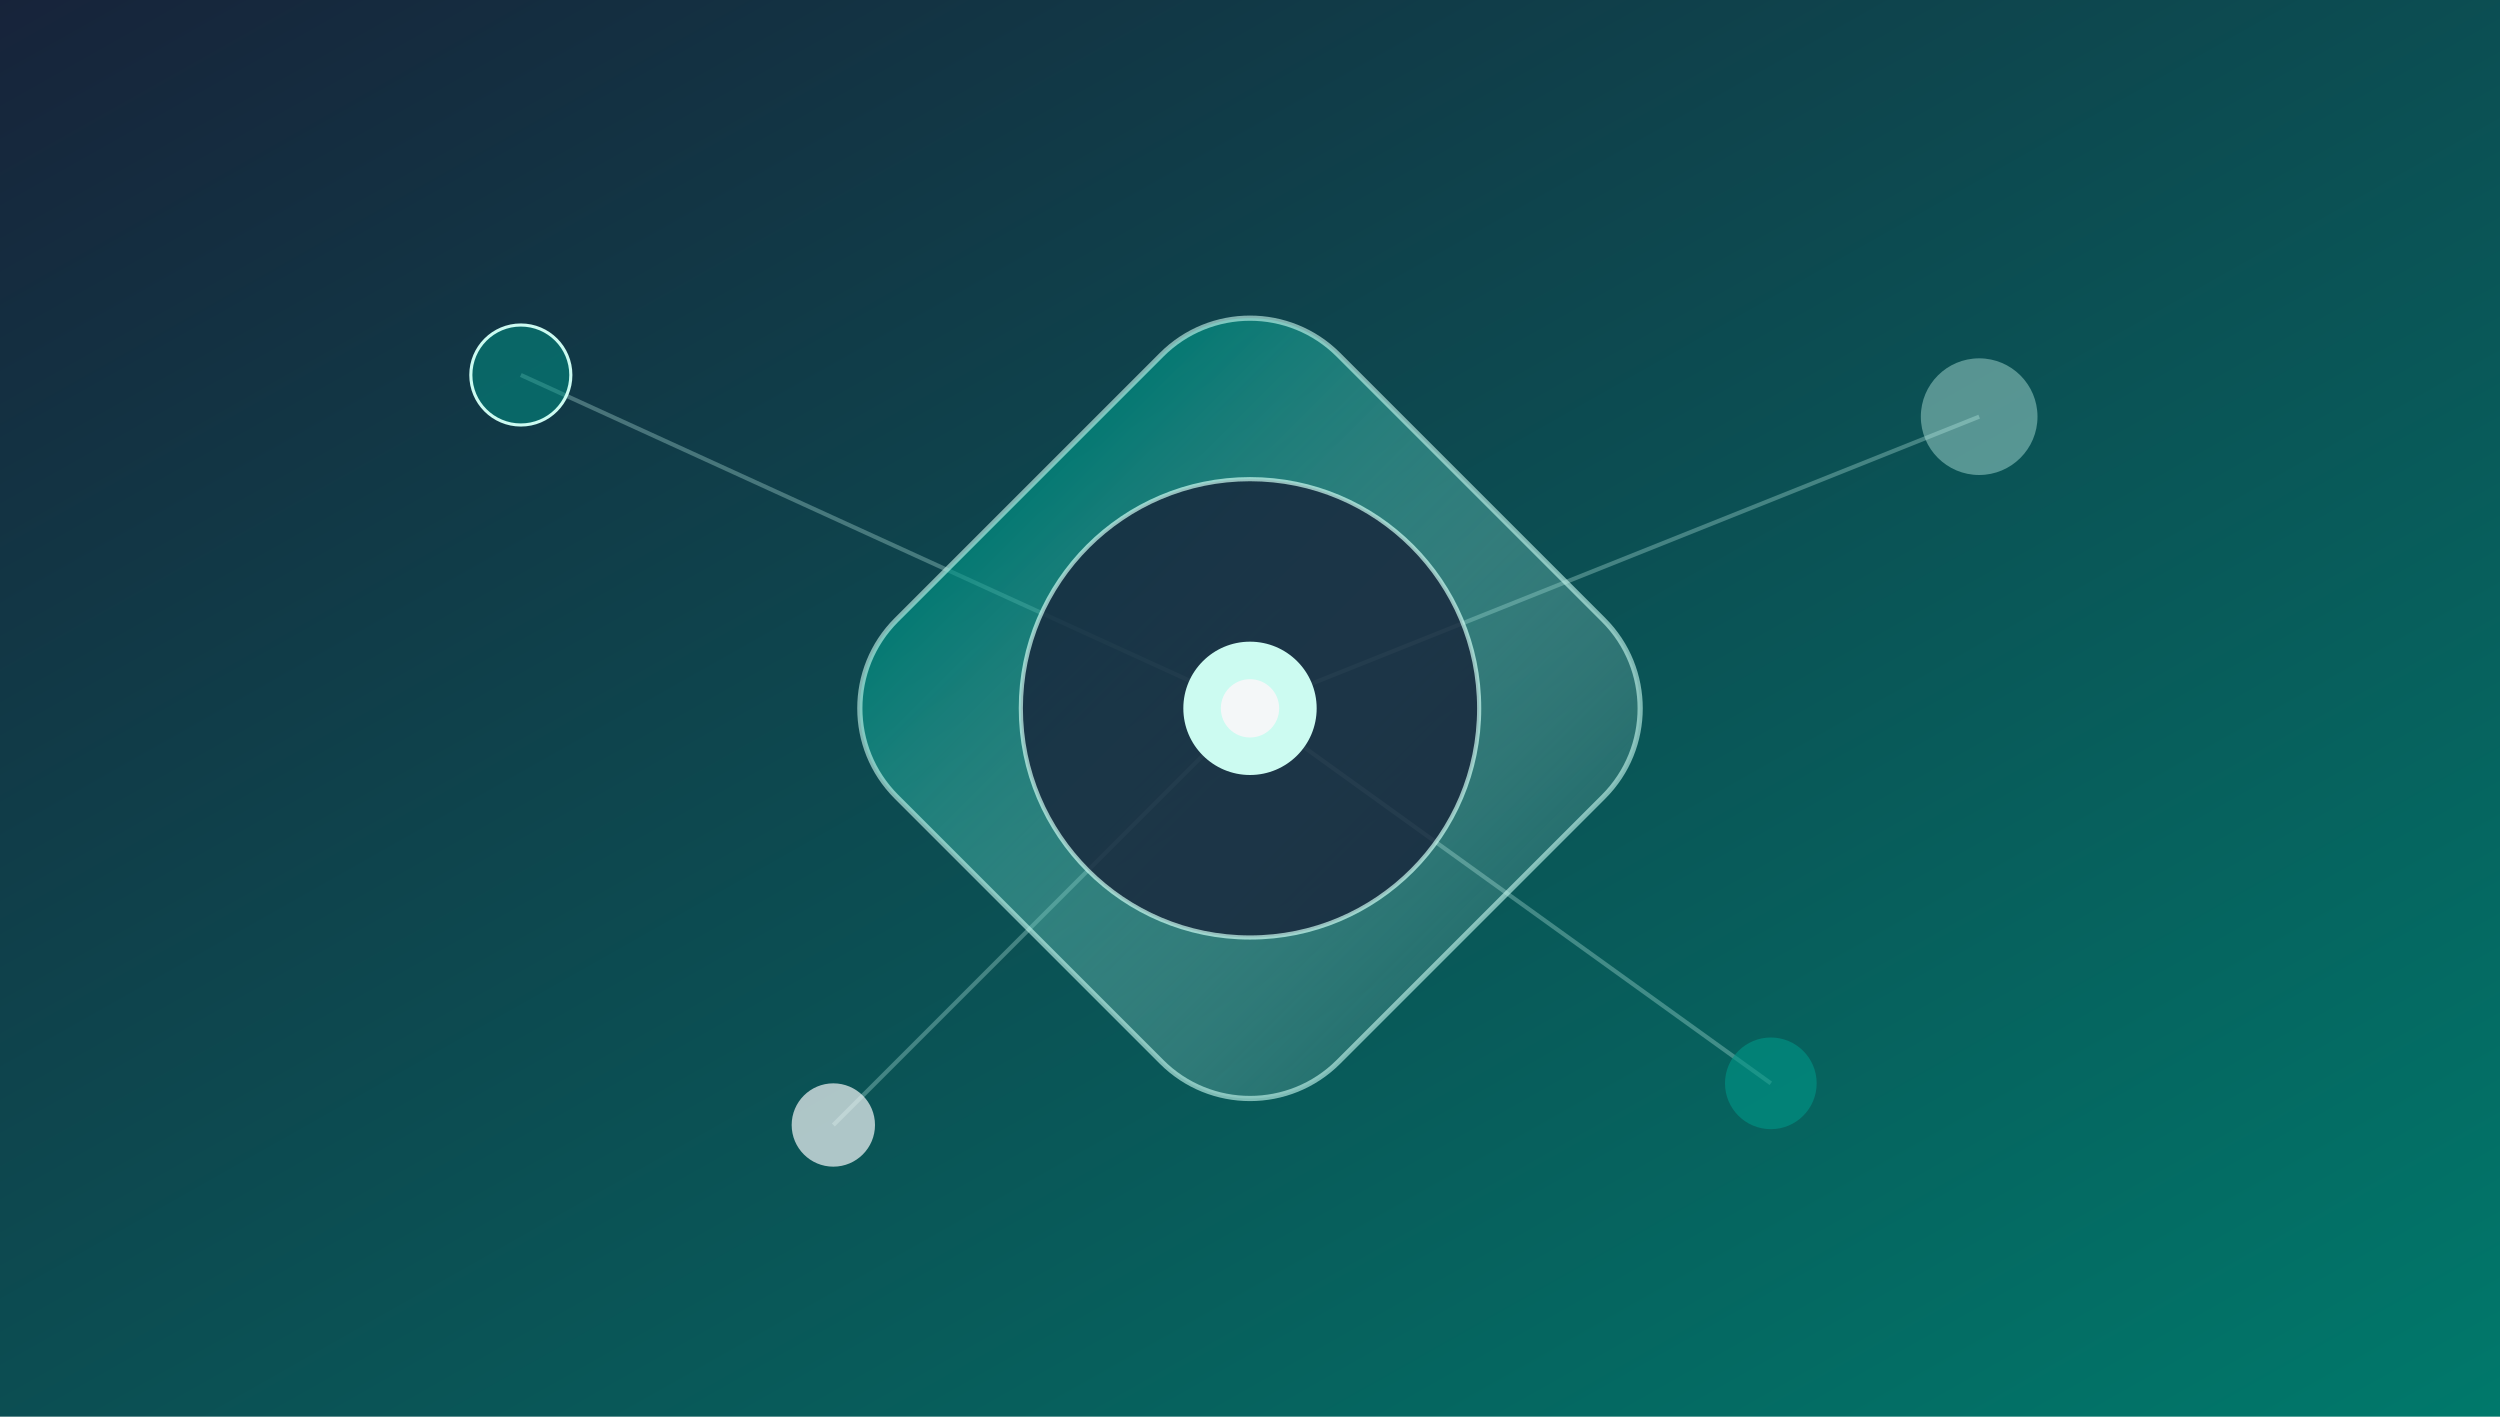
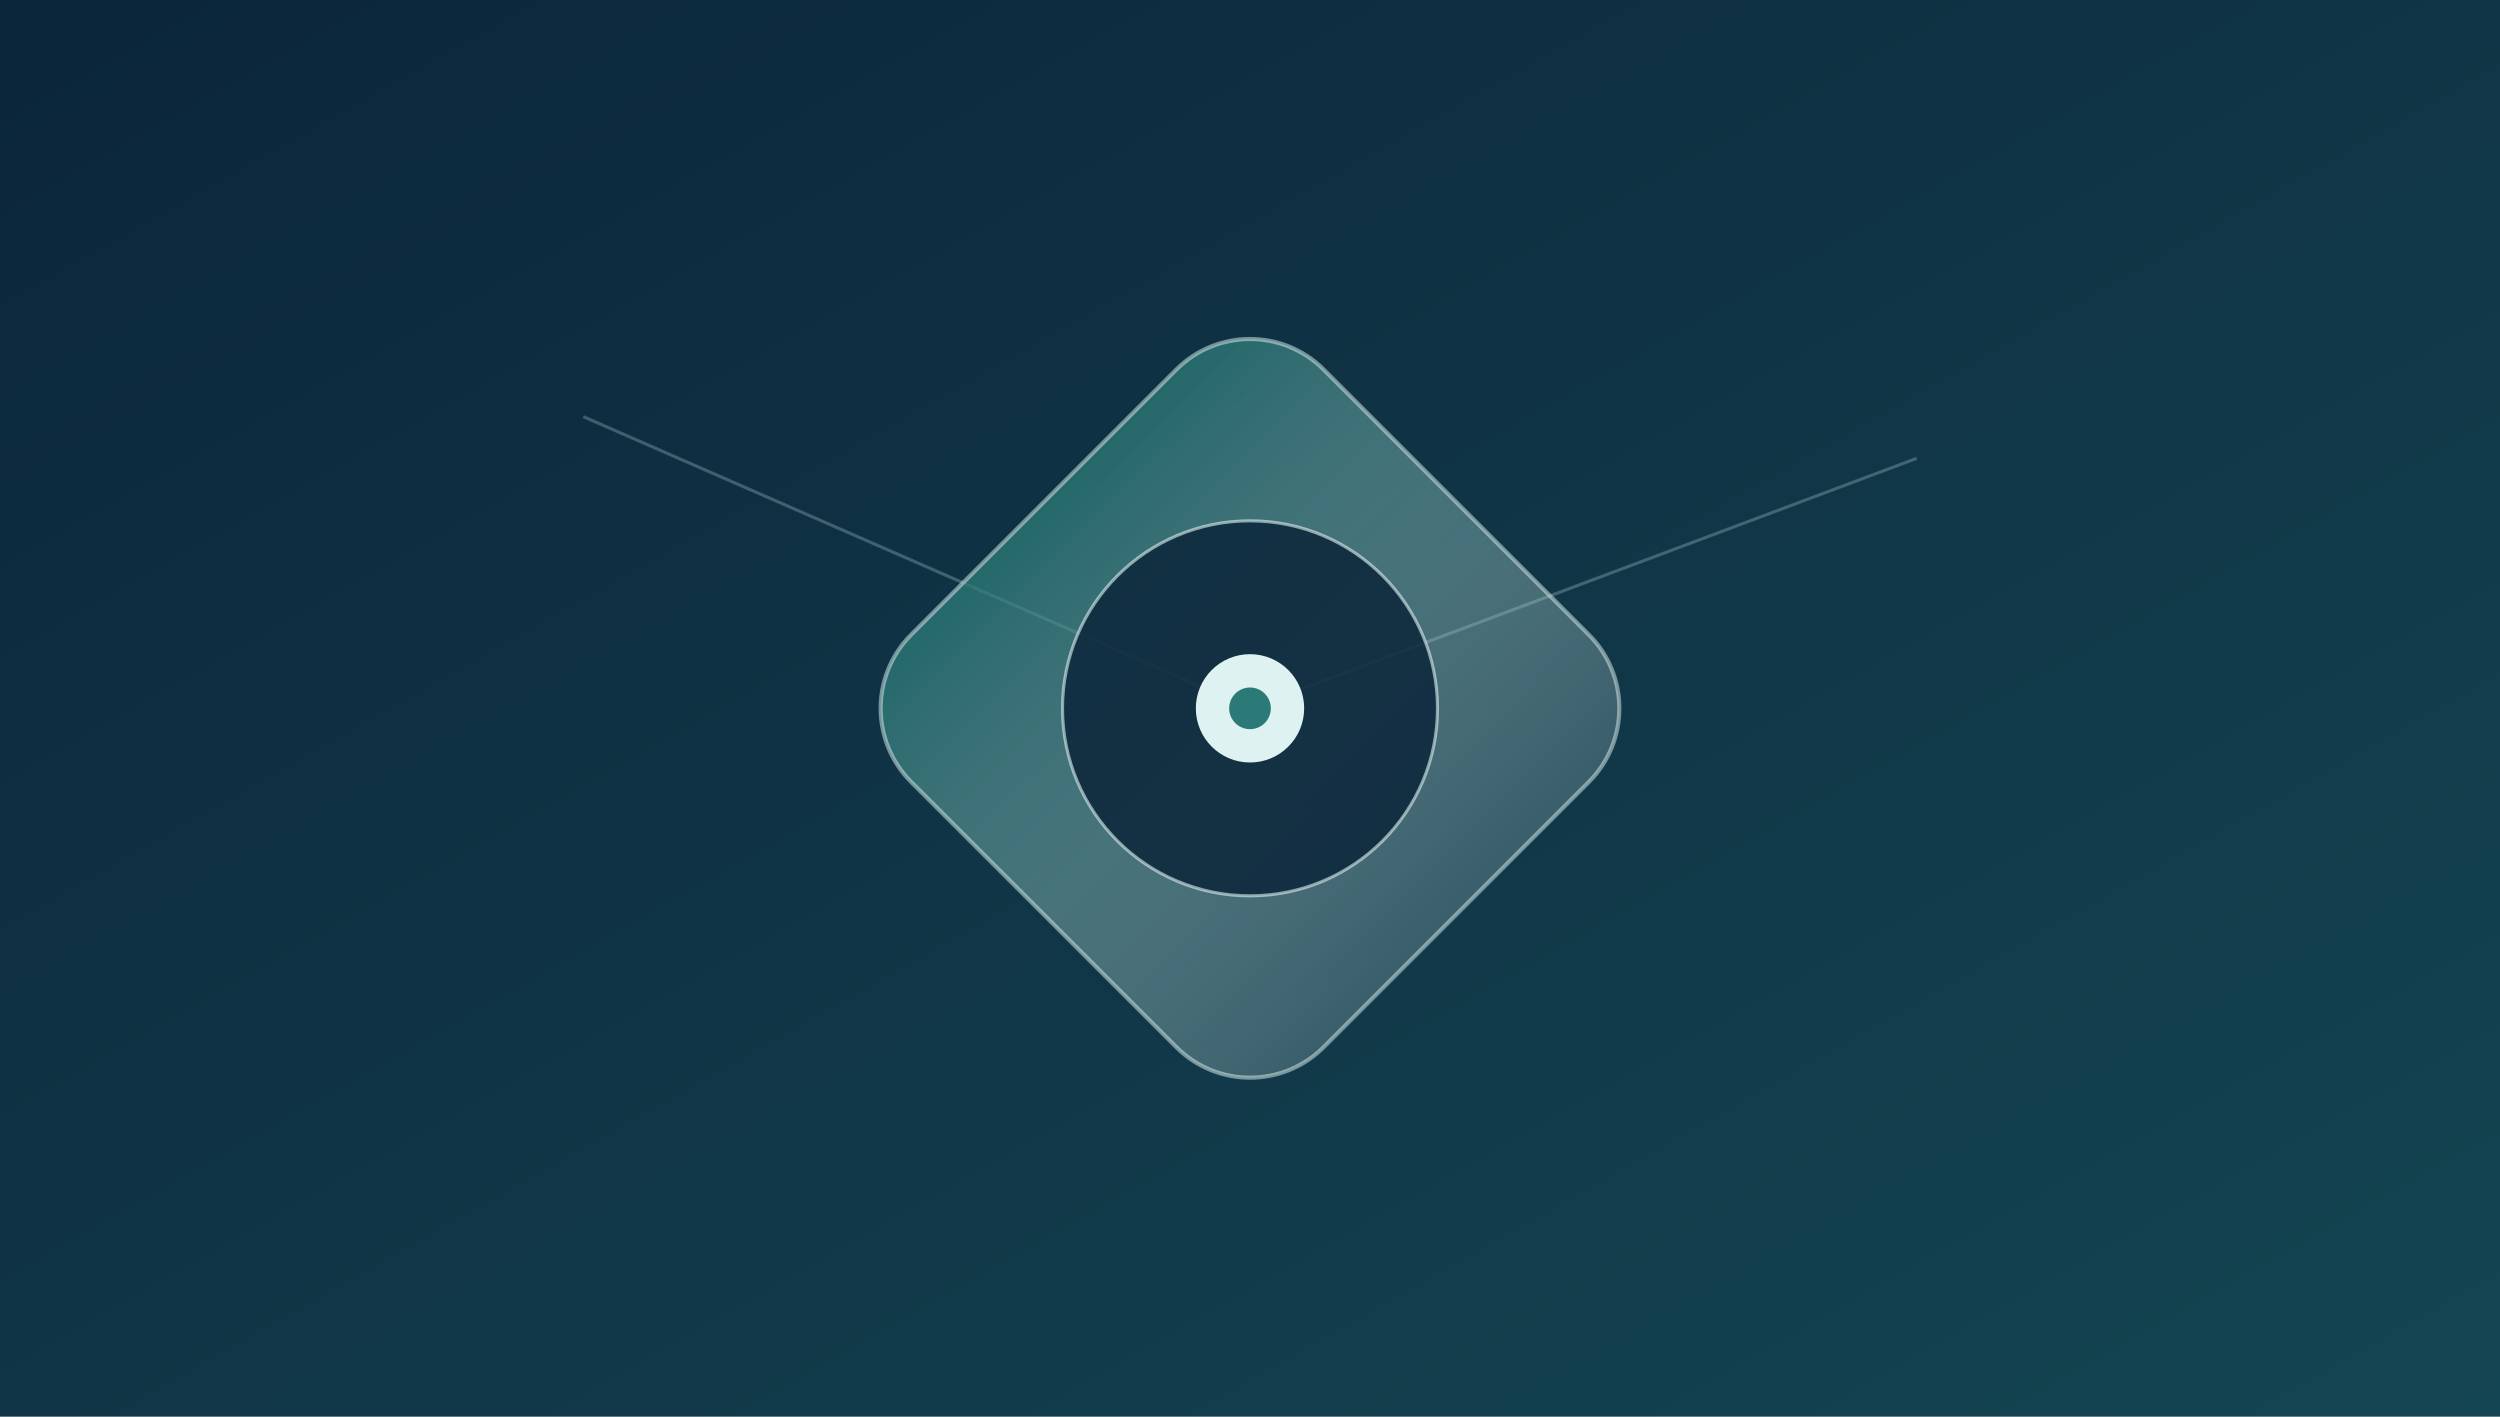
<svg xmlns="http://www.w3.org/2000/svg" viewBox="0 0 1200 680" preserveAspectRatio="xMidYMid slice" width="100%" height="100%">
  <defs>
-     <linearGradient id="g_bg" x1="0%" y1="0%" x2="100%" y2="100%">
-       <stop offset="0%" stop-color="#17233A" />
-       <stop offset="100%" stop-color="#00796B" />
+     <linearGradient id="gbg" x1="0%" y1="0%" x2="100%" y2="100%">
+       <stop offset="0%" stop-color="#0b253a" />
+       <stop offset="100%" stop-color="#144552" />
    </linearGradient>
-     <linearGradient id="g_main" x1="0%" y1="0%" x2="100%" y2="0%">
-       <stop offset="0%" stop-color="#009688" stop-opacity="0.65" />
-       <stop offset="100%" stop-color="#CCFBF1" stop-opacity="0.15" />
+     <linearGradient id="gm" x1="0%" y1="0%" x2="100%" y2="0%">
+       <stop offset="0%" stop-color="#2b7a78" stop-opacity="0.75" />
+       <stop offset="100%" stop-color="#def2f1" stop-opacity="0.2" />
    </linearGradient>
-     <linearGradient id="g_soft" x1="0%" y1="100%" x2="100%" y2="0%">
-       <stop offset="0%" stop-color="#CCFBF1" stop-opacity="0.4" />
-       <stop offset="100%" stop-color="#009688" stop-opacity="0.05" />
+     <linearGradient id="gs" x1="0%" y1="100%" x2="100%" y2="0%">
+       <stop offset="0%" stop-color="#def2f1" stop-opacity="0.35" />
+       <stop offset="100%" stop-color="#2b7a78" stop-opacity="0.05" />
    </linearGradient>
  </defs>
-   <rect width="1200" height="680" fill="url(#g_bg)" />
-   <line x1="250" y1="180" x2="600" y2="340" stroke="#CCFBF1" stroke-width="2" stroke-opacity="0.3" />
-   <line x1="950" y1="200" x2="600" y2="340" stroke="#CCFBF1" stroke-width="2" stroke-opacity="0.3" />
-   <line x1="400" y1="540" x2="600" y2="340" stroke="#CCFBF1" stroke-width="2" stroke-opacity="0.3" />
-   <line x1="850" y1="520" x2="600" y2="340" stroke="#CCFBF1" stroke-width="2" stroke-opacity="0.3" />
-   <rect x="450" y="190" width="300" height="300" rx="60" transform="rotate(45 600 340)" fill="url(#g_main)" stroke="#CCFBF1" stroke-width="2.5" stroke-opacity="0.6" />
-   <circle cx="600" cy="340" r="110" fill="#17233A" fill-opacity="0.8" stroke="#CCFBF1" stroke-width="2" stroke-opacity="0.7" />
-   <circle cx="600" cy="340" r="32" fill="#CCFBF1" />
-   <circle cx="600" cy="340" r="14" fill="#F4F7F8" />
-   <circle cx="250" cy="180" r="24" fill="#009688" fill-opacity="0.5" stroke="#CCFBF1" stroke-width="1.5" />
-   <circle cx="950" cy="200" r="28" fill="#CCFBF1" fill-opacity="0.4" />
-   <circle cx="400" cy="540" r="20" fill="#F4F7F8" fill-opacity="0.7" />
-   <circle cx="850" cy="520" r="22" fill="#009688" fill-opacity="0.6" />
+   <rect width="1200" height="680" fill="url(#gbg)" />
+   <line x1="280" y1="200" x2="600" y2="340" stroke="#def2f1" stroke-width="1.5" stroke-opacity="0.25" />
+   <line x1="920" y1="220" x2="600" y2="340" stroke="#def2f1" stroke-width="1.5" stroke-opacity="0.25" />
+   <rect x="460" y="200" width="280" height="280" rx="50" transform="rotate(45 600 340)" fill="url(#gm)" stroke="#def2f1" stroke-width="2" stroke-opacity="0.5" />
+   <circle cx="600" cy="340" r="90" fill="#0b253a" fill-opacity="0.85" stroke="#def2f1" stroke-width="1.5" stroke-opacity="0.6" />
+   <circle cx="600" cy="340" r="26" fill="#def2f1" />
+   <circle cx="600" cy="340" r="10" fill="#2b7a78" />
</svg>
